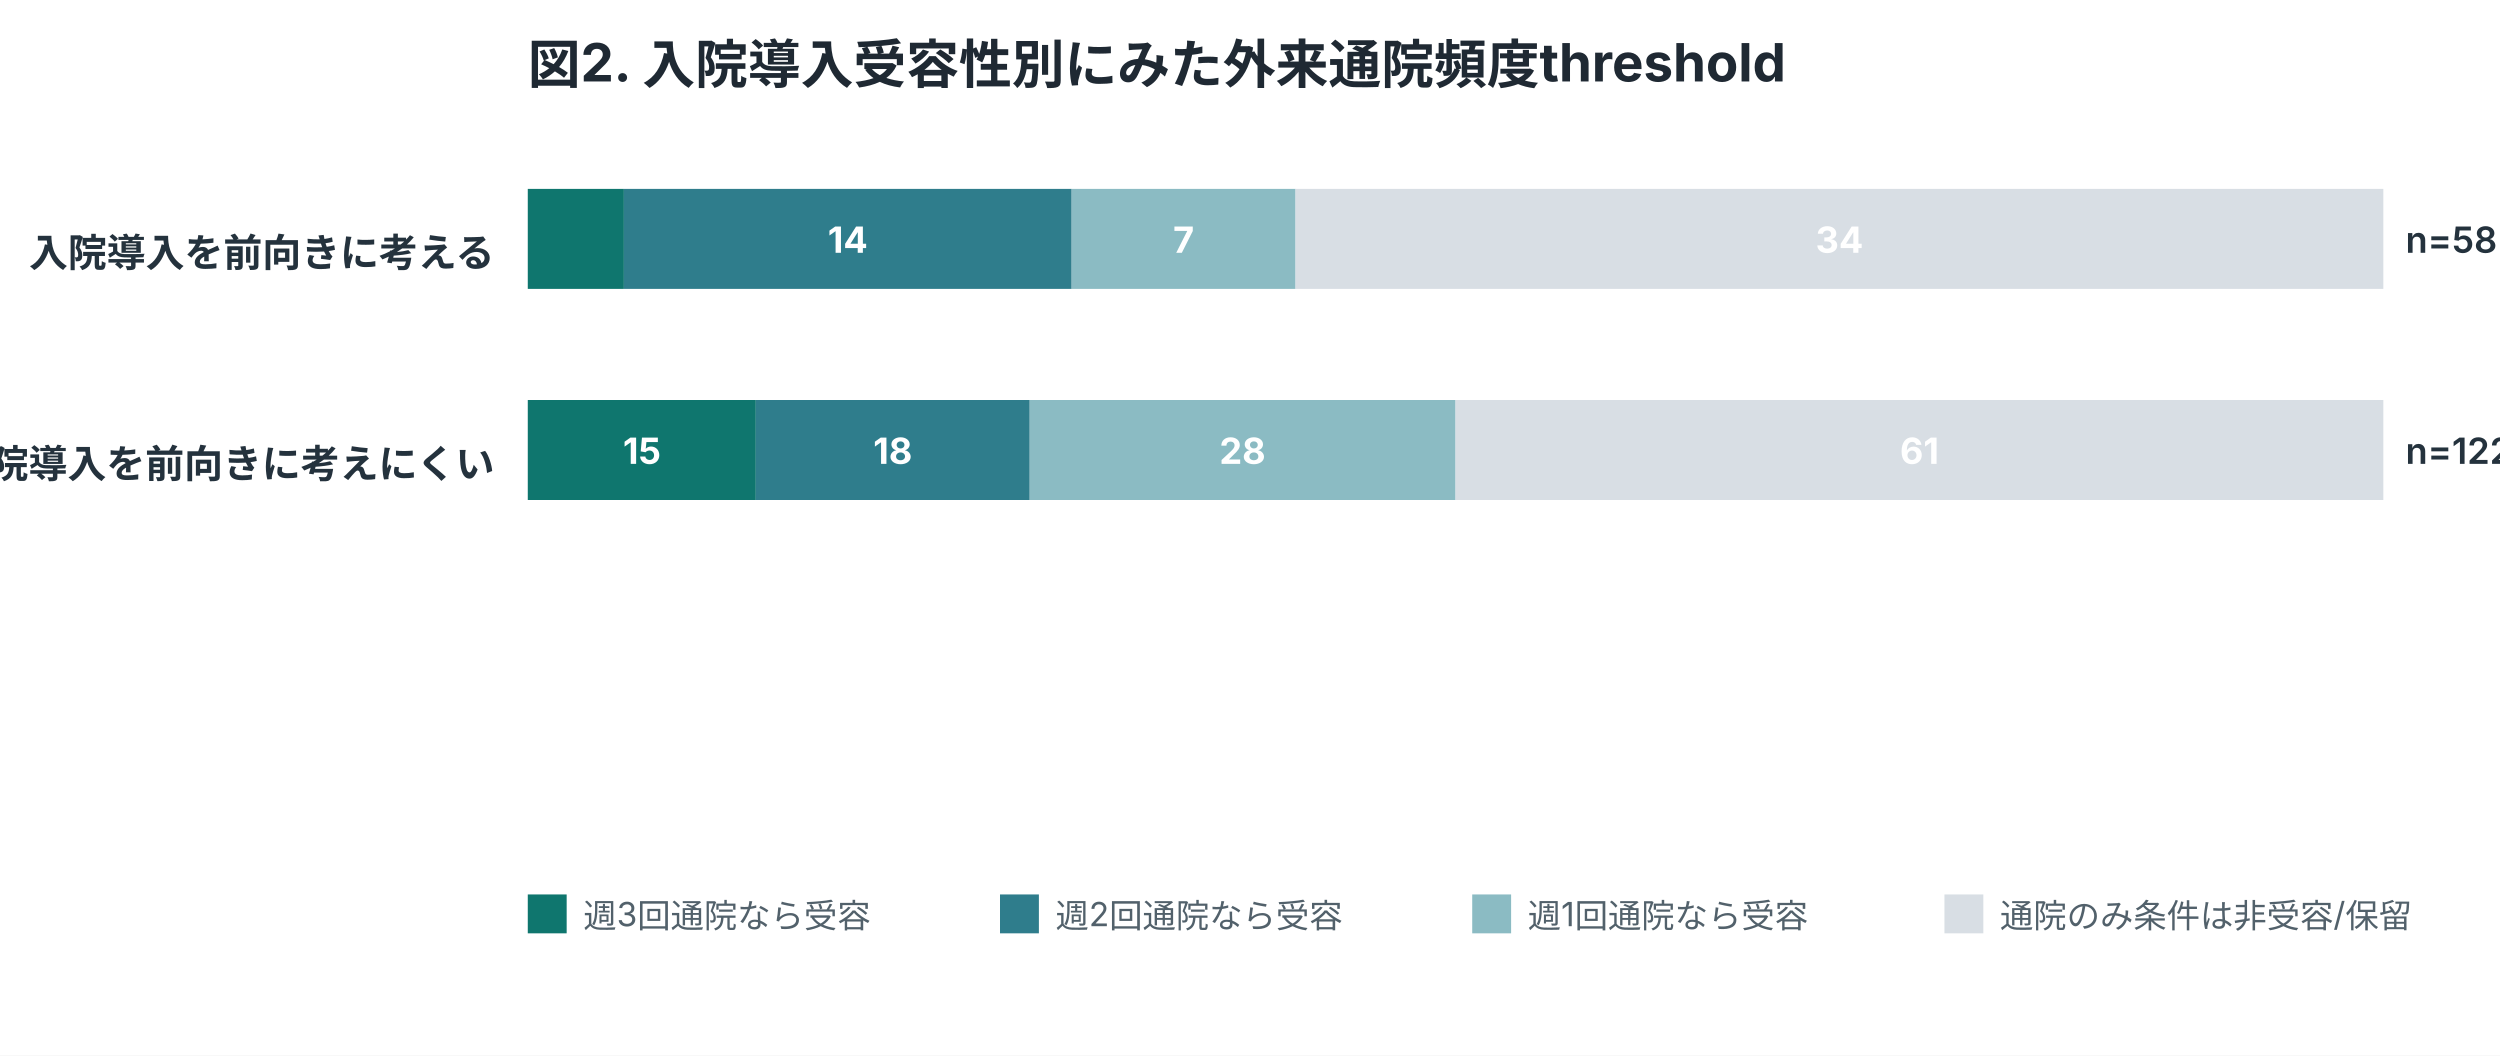
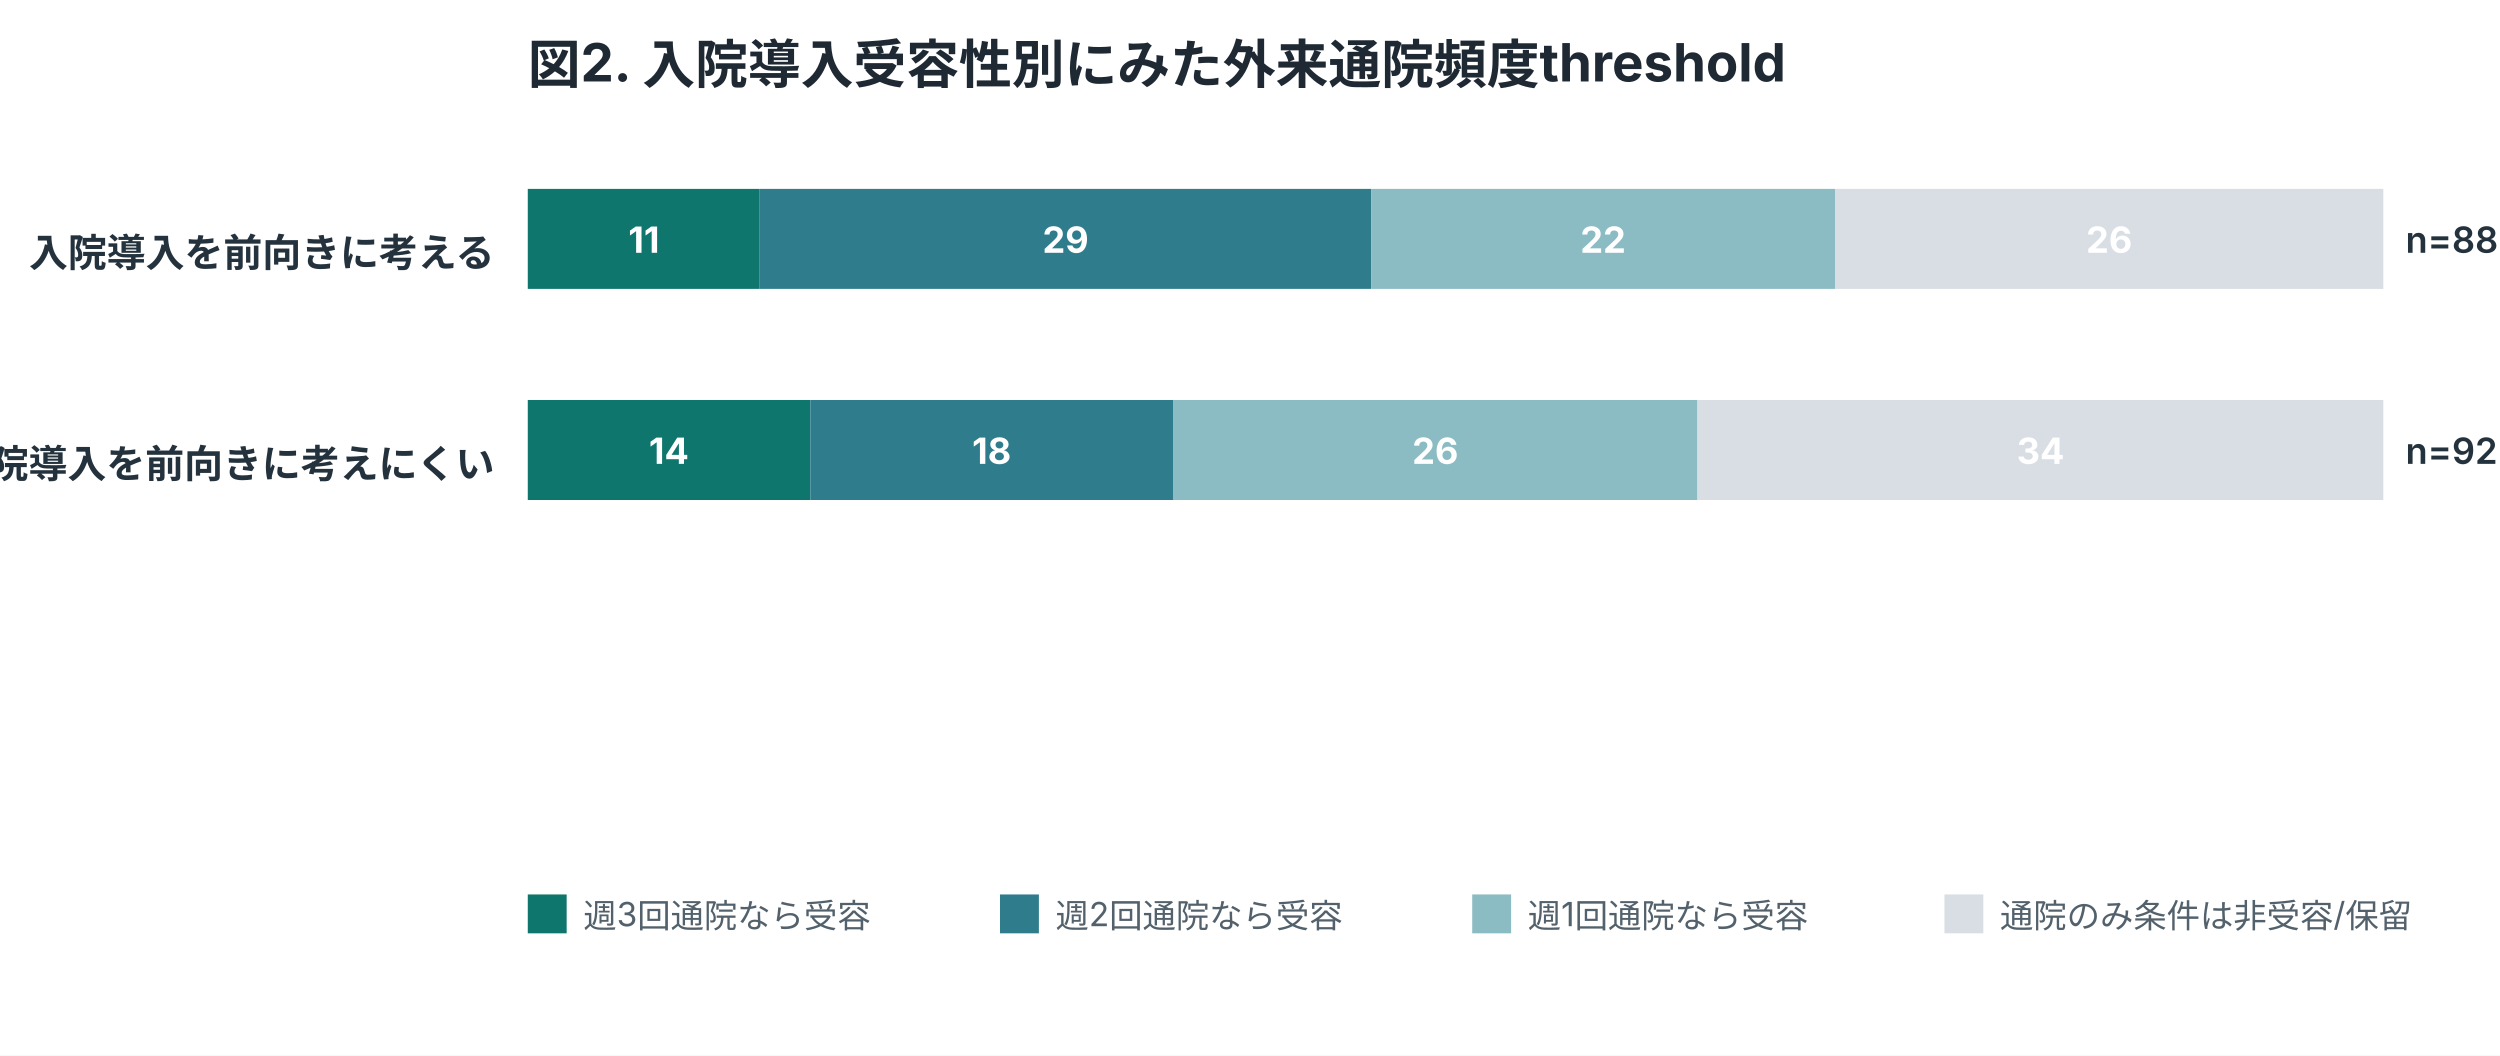
<svg xmlns="http://www.w3.org/2000/svg" width="900" height="380" viewBox="0 0 900 380" role="img">
  <style>
.title{font:700 19px -apple-system,BlinkMacSystemFont,"Segoe UI",sans-serif;fill:#1f2933}
.label{font:600 14px -apple-system,BlinkMacSystemFont,"Segoe UI",sans-serif;fill:#24323d}
.num{font:600 13px -apple-system,BlinkMacSystemFont,"Segoe UI",sans-serif;fill:#24323d}
.axis,.legend,.note{font:12px -apple-system,BlinkMacSystemFont,"Segoe UI",sans-serif;fill:#52616b}
.inside{font:700 13px -apple-system,BlinkMacSystemFont,"Segoe UI",sans-serif;fill:white}
.big{font:700 34px -apple-system,BlinkMacSystemFont,"Segoe UI",sans-serif;fill:#1f2933}
</style>
  <rect width="100%" height="100%" fill="white" />
  <text x="190" y="30" class="title">図2. 入院導入受容性別にみた外来通院頻度threshold</text>
  <text x="178" y="96" text-anchor="end" class="label">入院導入を前向きに考える</text>
-   <rect x="190.0" y="68" width="34.6" height="36" fill="#0f766e" />
-   <rect x="224.6" y="68" width="161.2" height="36" fill="#2f7d8c" />
-   <text x="305.2" y="91" text-anchor="middle" class="inside">14</text>
-   <rect x="385.8" y="68" width="80.6" height="36" fill="#8bbbc3" />
-   <text x="426.1" y="91" text-anchor="middle" class="inside">7</text>
-   <rect x="466.4" y="68" width="391.6" height="36" fill="#d8dee4" />
-   <text x="662.2" y="91" text-anchor="middle" class="inside">34</text>
-   <text x="866" y="91" class="num">n=58</text>
+   <rect x="190.0" y="68" width="83.5" height="36" fill="#0f766e" />
+   <text x="231.8" y="91" text-anchor="middle" class="inside">11</text>
+   <rect x="273.5" y="68" width="220.1" height="36" fill="#2f7d8c" />
+   <text x="383.6" y="91" text-anchor="middle" class="inside">29</text>
+   <rect x="493.6" y="68" width="167.0" height="36" fill="#8bbbc3" />
+   <text x="577.1" y="91" text-anchor="middle" class="inside">22</text>
+   <rect x="660.6" y="68" width="197.4" height="36" fill="#d8dee4" />
+   <text x="759.3" y="91" text-anchor="middle" class="inside">26</text>
+   <text x="866" y="91" class="num">n=88</text>
  <text x="178" y="172" text-anchor="end" class="label">入院導入を前向きに考えにくい</text>
-   <rect x="190.0" y="144" width="82.1" height="36" fill="#0f766e" />
-   <text x="231.1" y="167" text-anchor="middle" class="inside">15</text>
-   <rect x="272.1" y="144" width="98.6" height="36" fill="#2f7d8c" />
-   <text x="321.4" y="167" text-anchor="middle" class="inside">18</text>
-   <rect x="370.7" y="144" width="153.3" height="36" fill="#8bbbc3" />
-   <text x="447.3" y="167" text-anchor="middle" class="inside">28</text>
-   <rect x="524.0" y="144" width="334.0" height="36" fill="#d8dee4" />
-   <text x="691.0" y="167" text-anchor="middle" class="inside">61</text>
-   <text x="866" y="167" class="num">n=122</text>
+   <rect x="190.0" y="144" width="101.7" height="36" fill="#0f766e" />
+   <text x="240.8" y="167" text-anchor="middle" class="inside">14</text>
+   <rect x="291.7" y="144" width="130.7" height="36" fill="#2f7d8c" />
+   <text x="357.0" y="167" text-anchor="middle" class="inside">18</text>
+   <rect x="422.3" y="144" width="188.8" height="36" fill="#8bbbc3" />
+   <text x="516.7" y="167" text-anchor="middle" class="inside">26</text>
+   <rect x="611.1" y="144" width="246.9" height="36" fill="#d8dee4" />
+   <text x="734.6" y="167" text-anchor="middle" class="inside">34</text>
+   <text x="866" y="167" class="num">n=92</text>
  <rect x="190" y="322" width="14" height="14" fill="#0f766e" />
  <text x="210" y="334" class="legend">週3回通院なら受容</text>
  <rect x="360" y="322" width="14" height="14" fill="#2f7d8c" />
  <text x="380" y="334" class="legend">週2回通院なら受容</text>
  <rect x="530" y="322" width="14" height="14" fill="#8bbbc3" />
  <text x="550" y="334" class="legend">週1回通院なら受容</text>
  <rect x="700" y="322" width="14" height="14" fill="#d8dee4" />
  <text x="720" y="334" class="legend">通院のみ条件は非受容/保留</text>
</svg>
